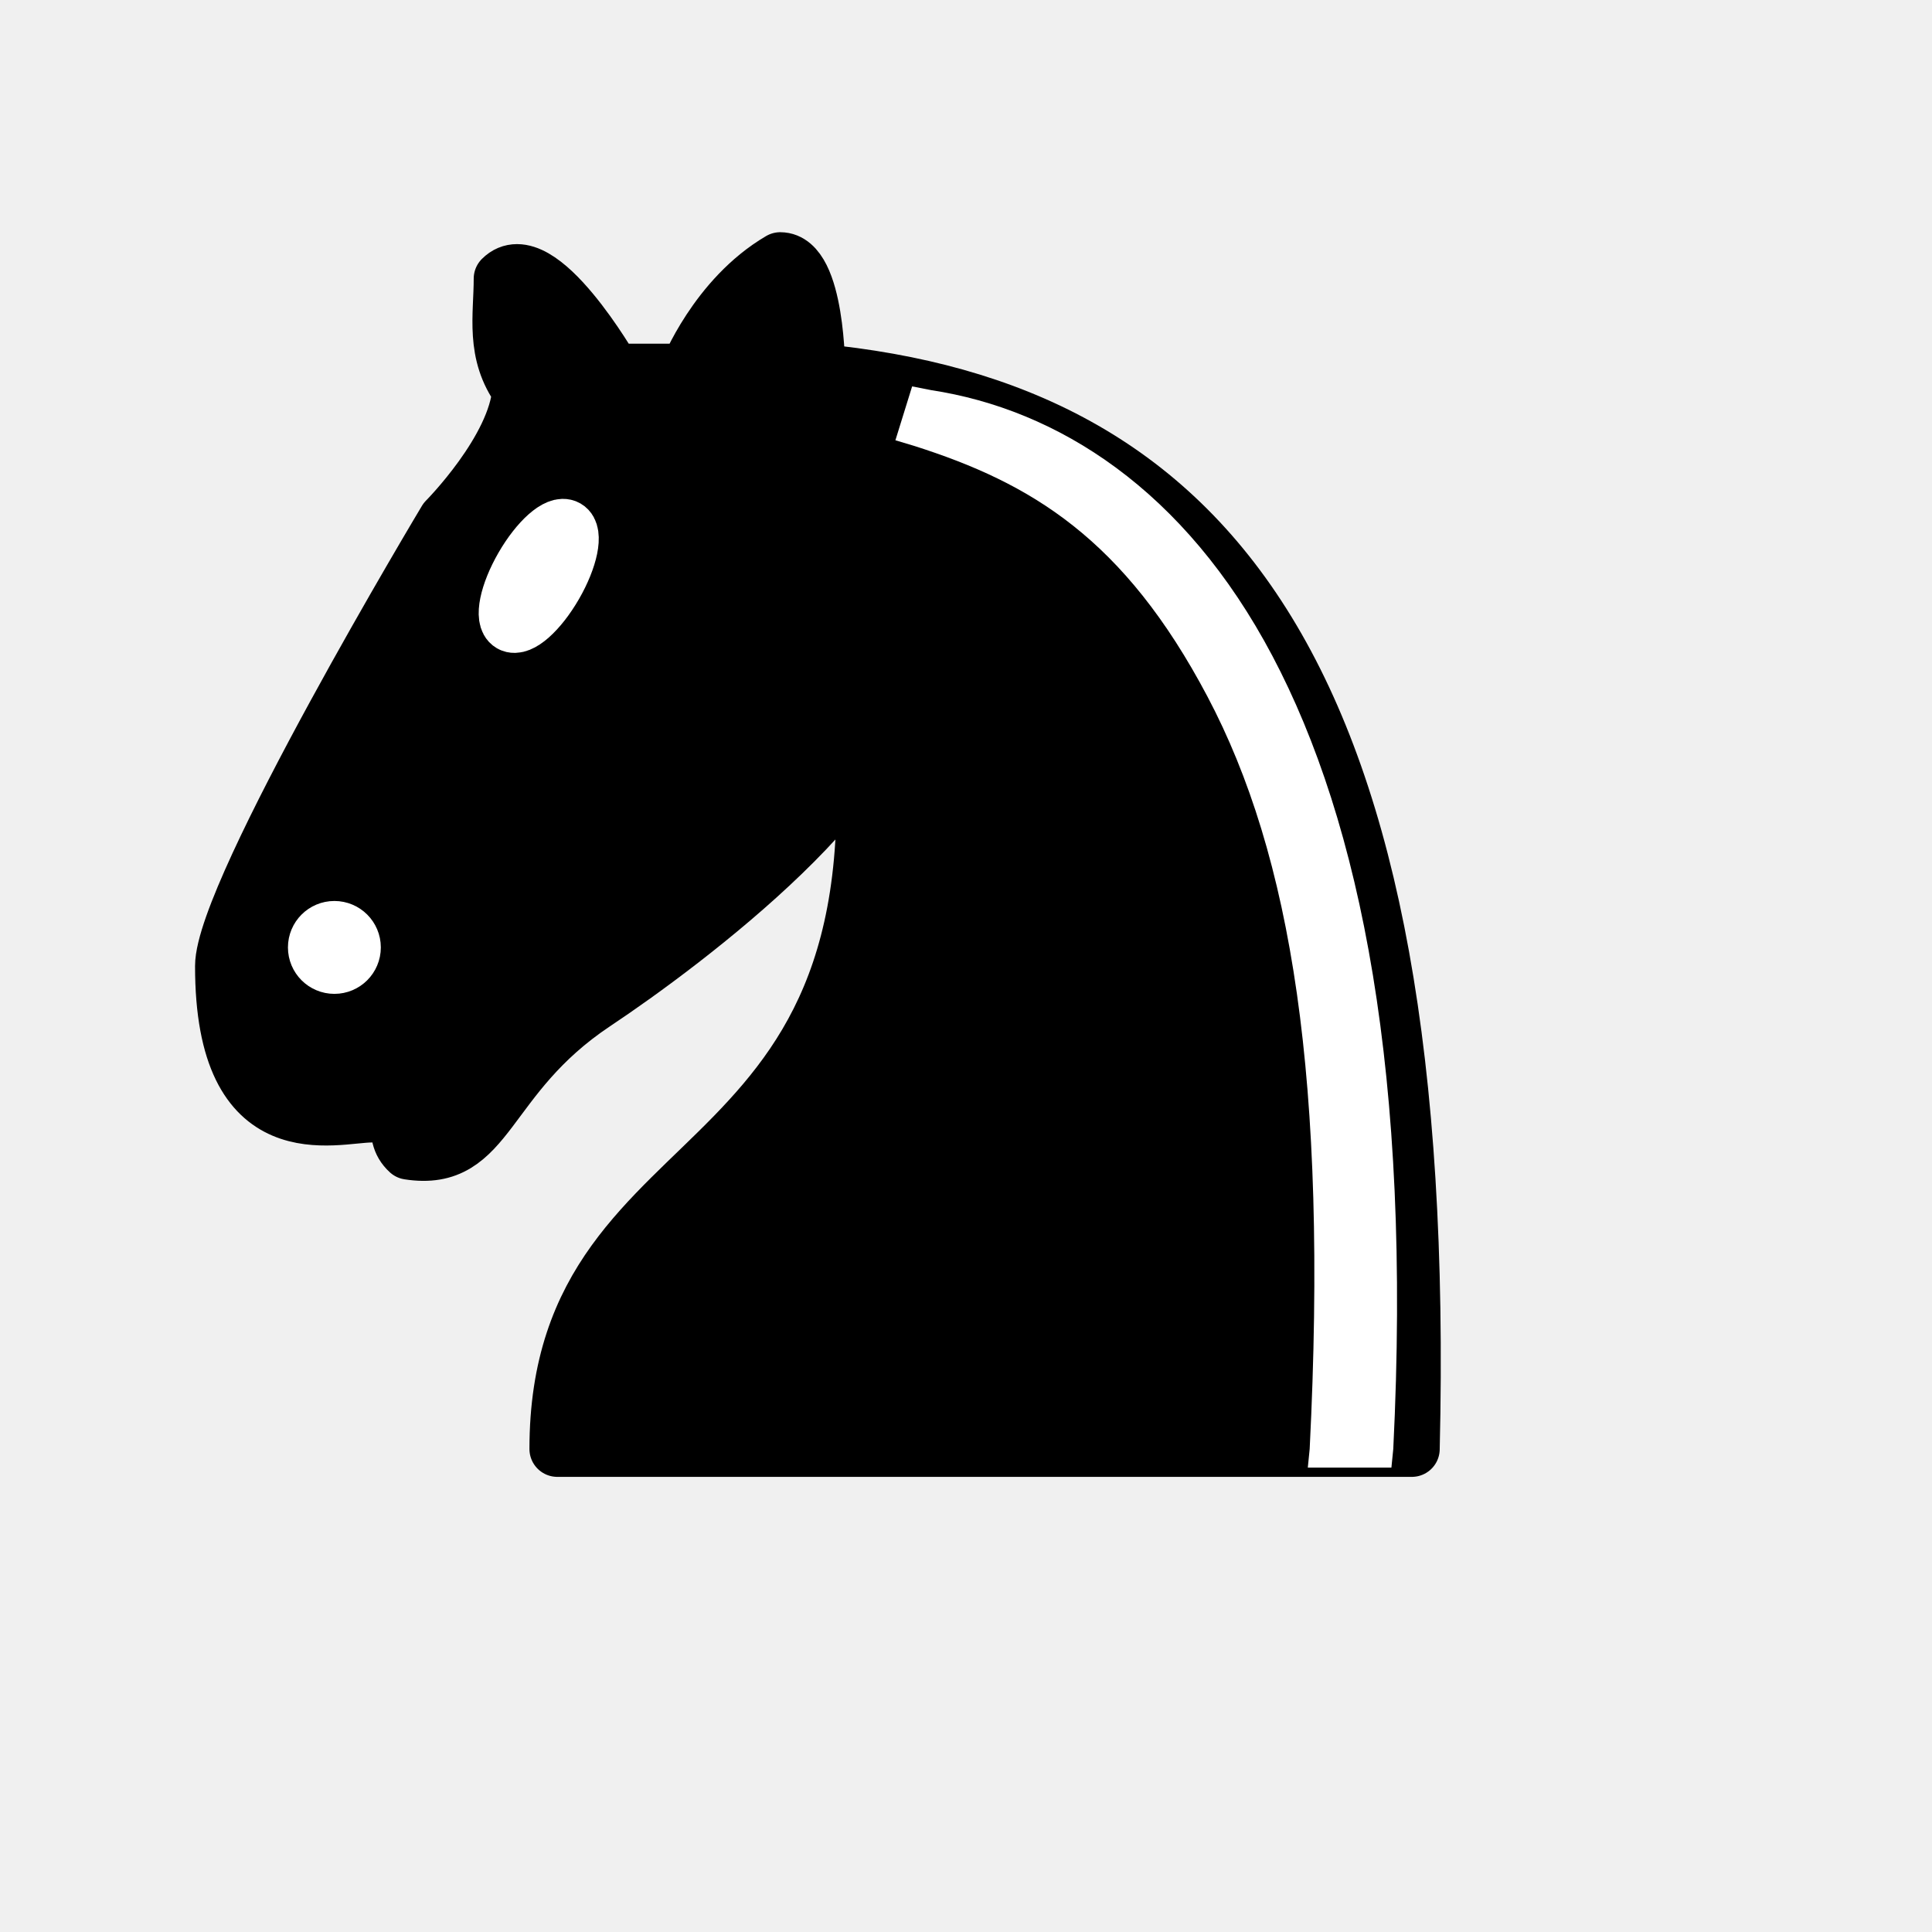
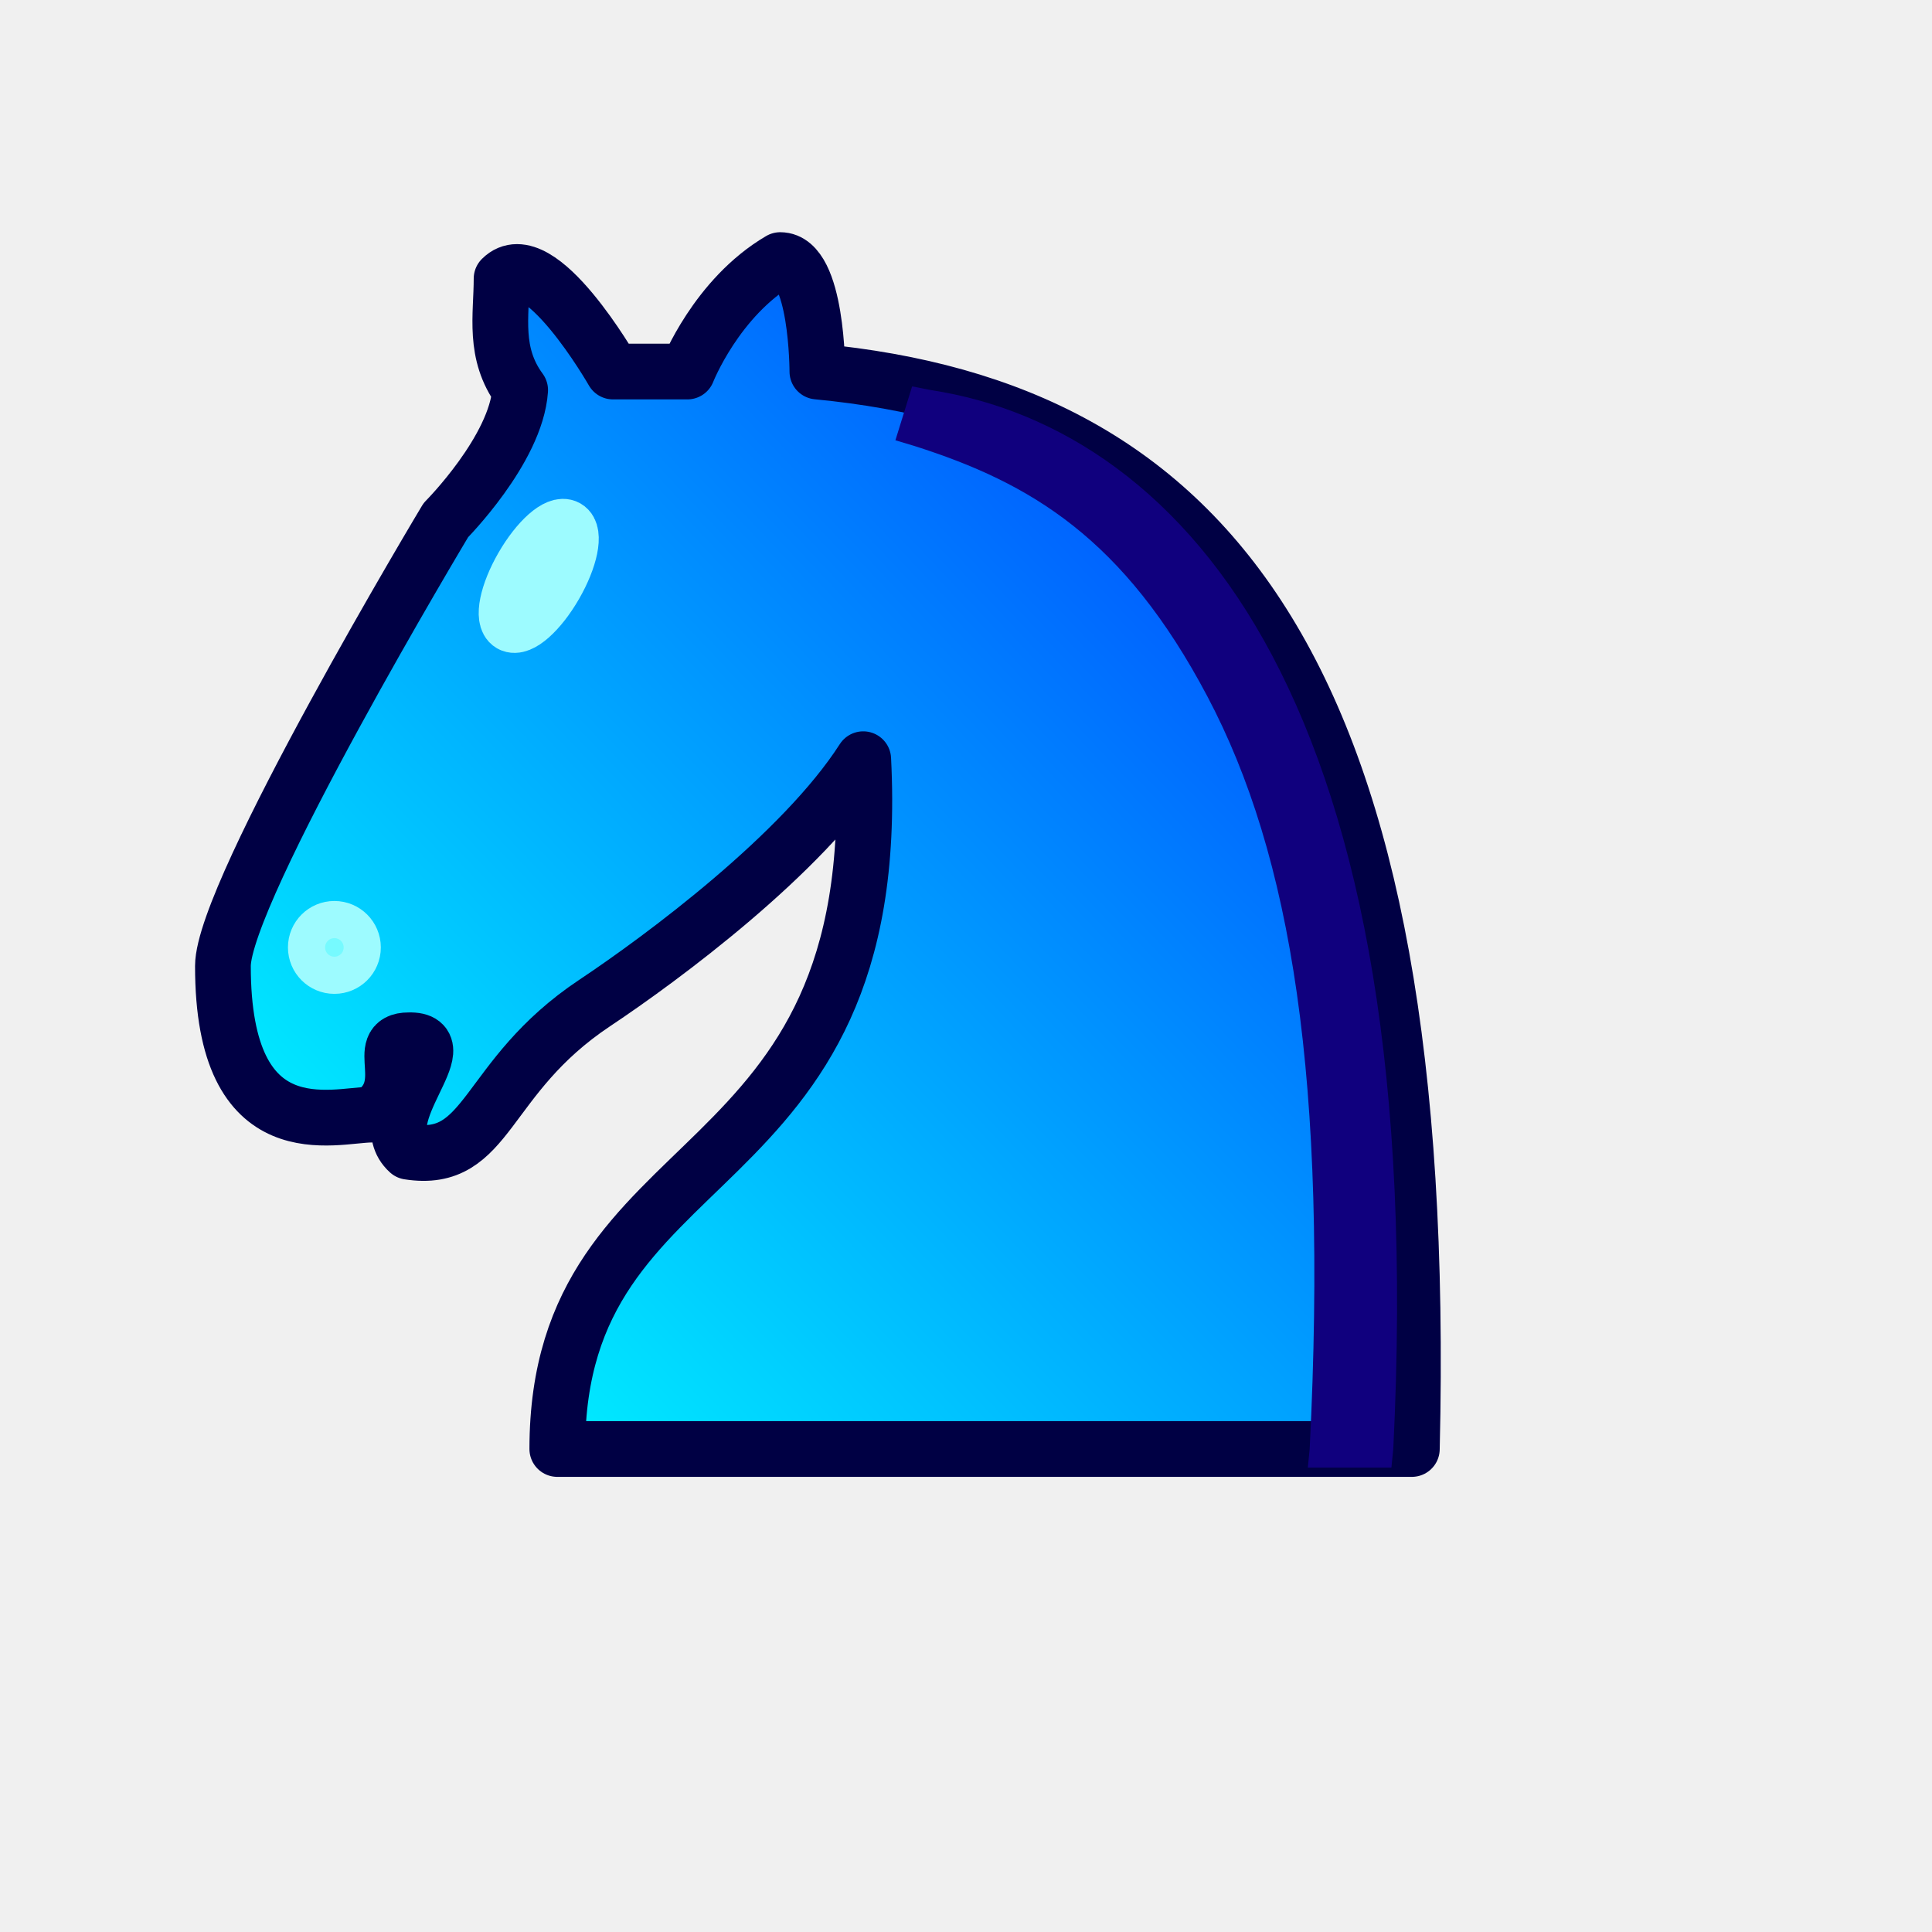
- <svg xmlns="http://www.w3.org/2000/svg" version="1.1" viewBox="0 0 52 52">
-   <g style="opacity:1; fill:none; fill-opacity:1; fill-rule:evenodd; stroke:#000000; stroke-width:1.5; stroke-linecap:round;stroke-linejoin:round;stroke-miterlimit:4; stroke-dasharray:none; stroke-opacity:1;">
-     <path d="M 22,10 C 32.5,11 38.5,18 38,39 L 15,39 C 15,30 25,32.5 23,18" style="fill:#000000; stroke:#000000;" />
-     <path d="M 24,18 C 24.38,20.91 18.45,25.37 16,27 C 13,29 13.18,31.34 11,31 C 9.958,30.06 12.41,27.96 11,28 C 10,28 11.19,29.23 10,30 C 9,30 5.997,31 6,26 C 6,24 12,14 12,14 C 12,14 13.89,12.1 14,10.5 C 13.27,9.506 13.5,8.5 13.5,7.5 C 14.5,6.5 16.5,10 16.5,10 L 18.5,10 C 18.5,10 19.28,8.008 21,7 C 22,7 22,10 22,10" style="fill:#000000; stroke:#000000;" />
-     <path d="M 9.5 25.5 A 0.5 0.5 0 1 1 8.5,25.5 A 0.5 0.5 0 1 1 9.5 25.5 z" style="fill:#ffffff; stroke:#ffffff;" />
-     <path d="M 15 15.5 A 0.5 1.5 0 1 1  14,15.5 A 0.5 1.5 0 1 1  15 15.5 z" transform="matrix(0.866,0.5,-0.5,0.866,9.693,-5.173)" style="fill:#ffffff; stroke:#ffffff;" />
-     <path d="M 24.55,10.4 L 24.1,11.85 L 24.6,12 C 27.75,13 30.25,14.49 32.5,18.75 C 34.75,23.01 35.75,29.06 35.25,39 L 35.2,39.5 L 37.45,39.5 L 37.5,39 C 38,28.94 36.62,22.15 34.25,17.66 C 31.88,13.17 28.46,11.02 25.06,10.5 L 24.55,10.4 z " style="fill:#ffffff; stroke:none;" />
+ <svg xmlns="http://www.w3.org/2000/svg" xmlns:xlink="http://www.w3.org/1999/xlink" viewBox="0 0 52 52">
+   <defs>
+     <linearGradient id="a">
+       <stop style="stop-color:#00f;stop-opacity:1" offset="0" />
+       <stop style="stop-color:#0ff;stop-opacity:1" offset="1" />
+     </linearGradient>
+     <linearGradient xlink:href="#a" id="b" x1="43.926" y1=".552" x2="6.846" y2="35.559" gradientUnits="userSpaceOnUse" />
+   </defs>
+   <g style="opacity:1;fill:none;fill-opacity:1;fill-rule:evenodd;stroke:#000;stroke-width:1.5;stroke-linecap:round;stroke-linejoin:round;stroke-miterlimit:4;stroke-dasharray:none;stroke-opacity:1">
+     <path style="fill:url(#b);stroke:#004;fill-opacity:1;opacity:1;stroke-opacity:1" d="M21 7c-1.72 1.008-2.5 3-2.5 3h-2s-2-3.5-3-2.5c0 1-.23 2.006.5 3-.11 1.6-2 3.5-2 3.5S6 24 6 26c-.003 5 3 4 4 4 1.19-.77 0-2 1-2 1.41-.04-1.042 2.06 0 3 2.18.34 2-2 5-4 1.83-1.218 5.602-4.016 7.234-6.566C23.834 32.239 15 30.54 15 39h23c.5-21-5.5-28-16-29 0 0 0-3-1-3z" />
+     <path d="M9.5 25.5a.5.5 0 1 1-1 0 .5.5 0 1 1 1 0z" style="fill:#76faff;stroke:#9dfbff;stroke-opacity:1;fill-opacity:1" />
+     <path d="M15 15.5a.5 1.5 0 1 1-1 0 .5 1.5 0 1 1 1 0z" transform="rotate(30 14.5 15.5)" style="fill:#fff;stroke:#9dfbff;fill-opacity:1;stroke-opacity:1" />
+     <path d="m24.55 10.4-.45 1.45.5.15c3.15 1 5.65 2.49 7.9 6.75S35.75 29.06 35.25 39l-.05.5h2.25l.05-.5c.5-10.06-.88-16.85-3.25-21.34-2.37-4.49-5.79-6.64-9.19-7.16l-.51-.1z" style="fill:#10007e;stroke:none;fill-opacity:1" stroke="none" />
  </g>
</svg>
